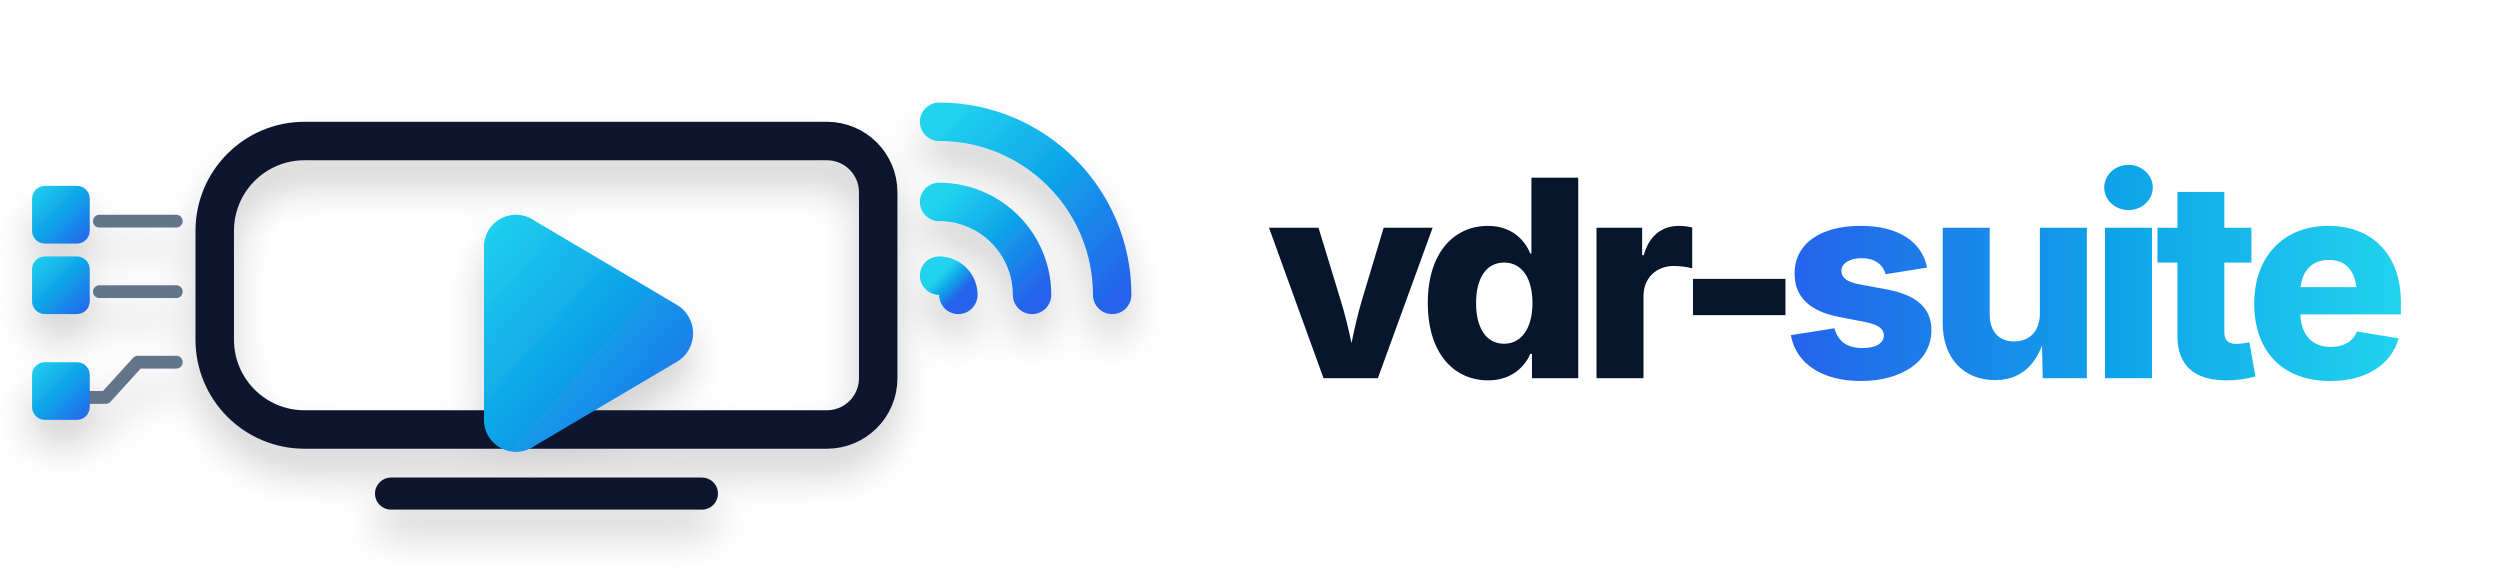
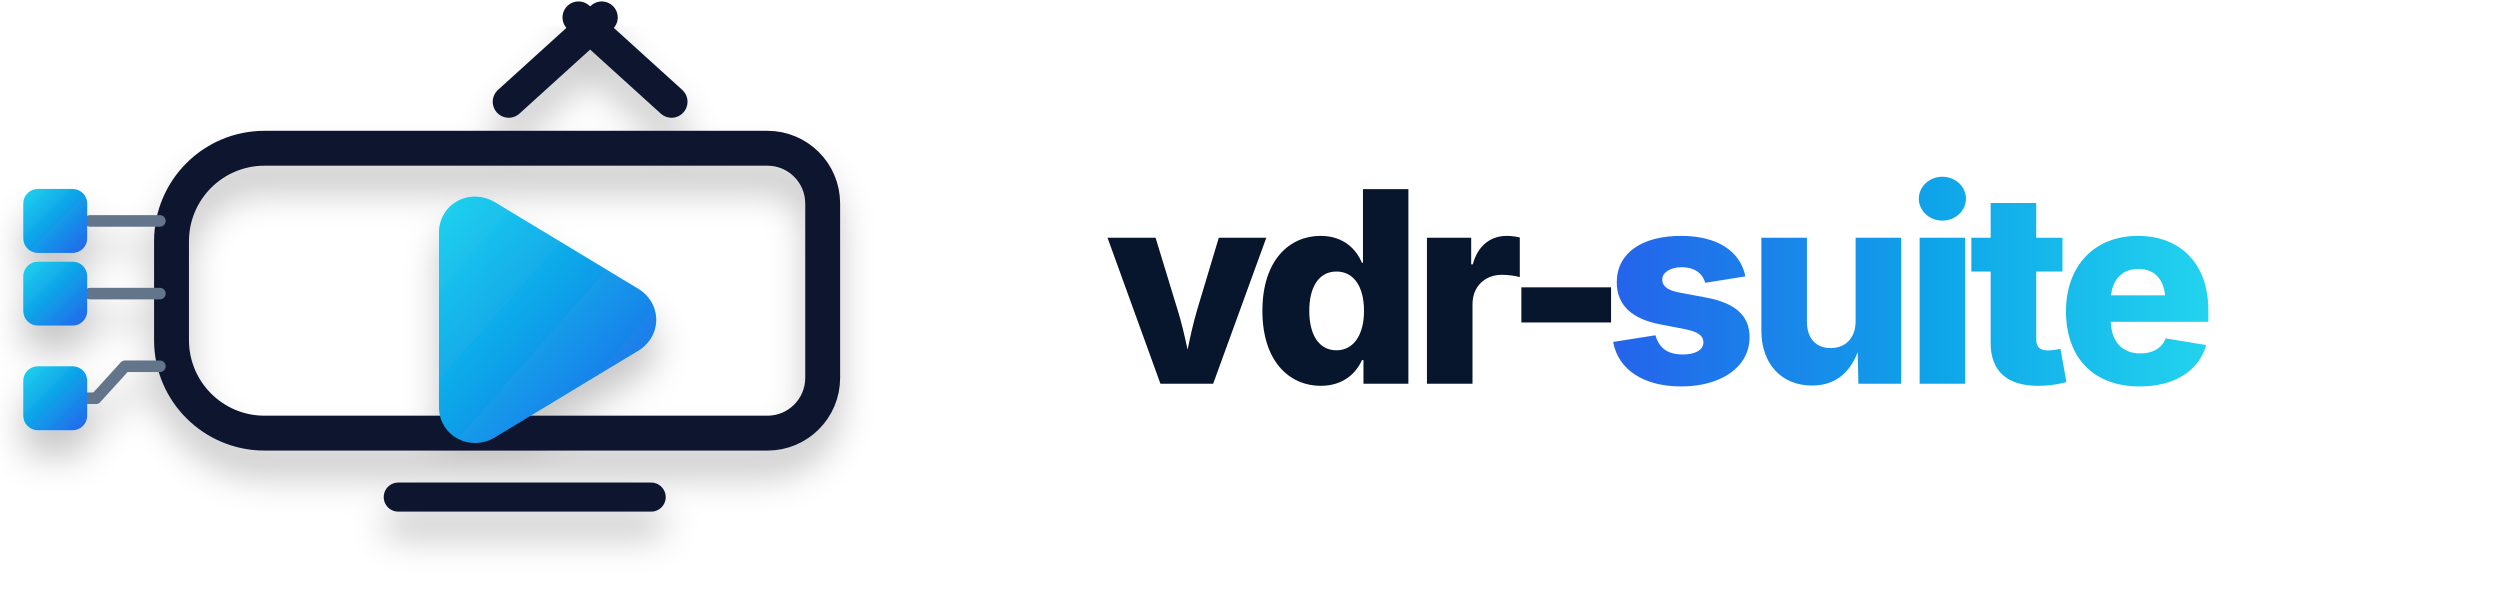
- <svg xmlns="http://www.w3.org/2000/svg" viewBox="0 0 780 180" role="img" aria-labelledby="title desc">
+ <svg xmlns="http://www.w3.org/2000/svg" viewBox="0 0 860 210" role="img" aria-labelledby="title desc">
  <defs>
-     <linearGradient id="vdrBlue" x1="0" y1="0" x2="1" y2="1">
+     <linearGradient id="blue" x1="0" y1="0" x2="1" y2="1">
      <stop offset="0" stop-color="#22d3ee" />
-       <stop offset="0.48" stop-color="#0ea5e9" />
+       <stop offset="0.45" stop-color="#0ea5e9" />
      <stop offset="1" stop-color="#2563eb" />
    </linearGradient>
-     <linearGradient id="vdrSuiteText" x1="0" y1="0" x2="1" y2="0">
+     <linearGradient id="suite" x1="0" y1="0" x2="1" y2="0">
      <stop offset="0" stop-color="#2563eb" />
      <stop offset="0.55" stop-color="#0ea5e9" />
      <stop offset="1" stop-color="#22d3ee" />
    </linearGradient>
-     <filter id="softGlow" x="-15%" y="-25%" width="130%" height="150%">
-       <feDropShadow dx="0" dy="8" stdDeviation="6" flood-color="#020617" flood-opacity="0.18" />
+     <filter id="shadow" x="-15%" y="-20%" width="130%" height="150%">
+       <feDropShadow dx="0" dy="9" stdDeviation="6" flood-color="#020617" flood-opacity="0.22" />
    </filter>
  </defs>
-   <g filter="url(#softGlow)">
+   <g filter="url(#shadow)">
    <g fill="none" stroke-linecap="round" stroke-linejoin="round">
-       <path d="M134 44 H258 A16 16 0 0 1 274 60 V118 A16 16 0 0 1 258 134 H95 A28 28 0 0 1 67 106 V72 A28 28 0 0 1 95 44 H134" stroke="#07152d" stroke-width="12" />
-       <path d="M122 154 H219" stroke="#07152d" stroke-width="10" />
-       <path d="M293 38 A54 54 0 0 1 347 92" stroke="url(#vdrBlue)" stroke-width="12" />
-       <path d="M293 63 A29 29 0 0 1 322 92" stroke="url(#vdrBlue)" stroke-width="12" />
-       <path d="M293 86 A6 6 0 0 1 299 92" stroke="url(#vdrBlue)" stroke-width="12" />
-       <path d="M55 69 H31" stroke="#64748b" stroke-width="4" />
-       <path d="M55 91 H31" stroke="#64748b" stroke-width="4" />
-       <path d="M55 113 H43 L33 124 H17" stroke="#64748b" stroke-width="4" />
+       <path d="M143 51 H264 A19 19 0 0 1 283 70 V130 A19 19 0 0 1 264 149 H91 A32 32 0 0 1 59 117 V83 A32 32 0 0 1 91 51 H143" stroke="#07152d" stroke-width="12" />
+       <path d="M137 171 H224" stroke="#07152d" stroke-width="10" />
+       <path d="M175 35 L207 6" stroke="#07152d" stroke-width="11" />
+       <path d="M231 35 L199 6" stroke="#07152d" stroke-width="11" />
+       <path d="M55 76 H31" stroke="#64748b" stroke-width="4" />
+       <path d="M55 101 H31" stroke="#64748b" stroke-width="4" />
+       <path d="M55 126 H43 L33 137 H17" stroke="#64748b" stroke-width="4" />
    </g>
-     <rect x="10" y="58" width="18" height="18" rx="4" fill="url(#vdrBlue)" />
-     <rect x="10" y="80" width="18" height="18" rx="4" fill="url(#vdrBlue)" />
-     <rect x="10" y="113" width="18" height="18" rx="4" fill="url(#vdrBlue)" />
-     <path d="M151 77 C151 69 160 64 167 69 L211 95 C218 99 218 109 211 113 L167 139 C160 144 151 139 151 131 Z" fill="url(#vdrBlue)" />
+     <rect x="8" y="65" width="22" height="22" rx="5" fill="url(#blue)" />
+     <rect x="8" y="90" width="22" height="22" rx="5" fill="url(#blue)" />
+     <rect x="8" y="126" width="22" height="22" rx="5" fill="url(#blue)" />
+     <path d="M151 80 C151 70 162 64 171 70 L219 99 C228 104 228 116 219 121 L171 150 C162 156 151 150 151 140 Z" fill="url(#blue)" />
  </g>
-   <g font-family="Inter, ui-sans-serif, system-ui, -apple-system, BlinkMacSystemFont, Segoe UI, sans-serif" font-size="86" font-weight="760" letter-spacing="-4">
-     <text x="395" y="118" fill="#07152d">vdr-</text>
-     <text x="556" y="118" fill="url(#vdrSuiteText)">suite</text>
+   <g font-family="Inter, ui-sans-serif, system-ui, -apple-system, BlinkMacSystemFont, Segoe UI, sans-serif" font-size="92" font-weight="760" letter-spacing="-4">
+     <text x="380" y="132" fill="#07152d">vdr-</text>
+     <text x="552" y="132" fill="url(#suite)">suite</text>
  </g>
</svg>
